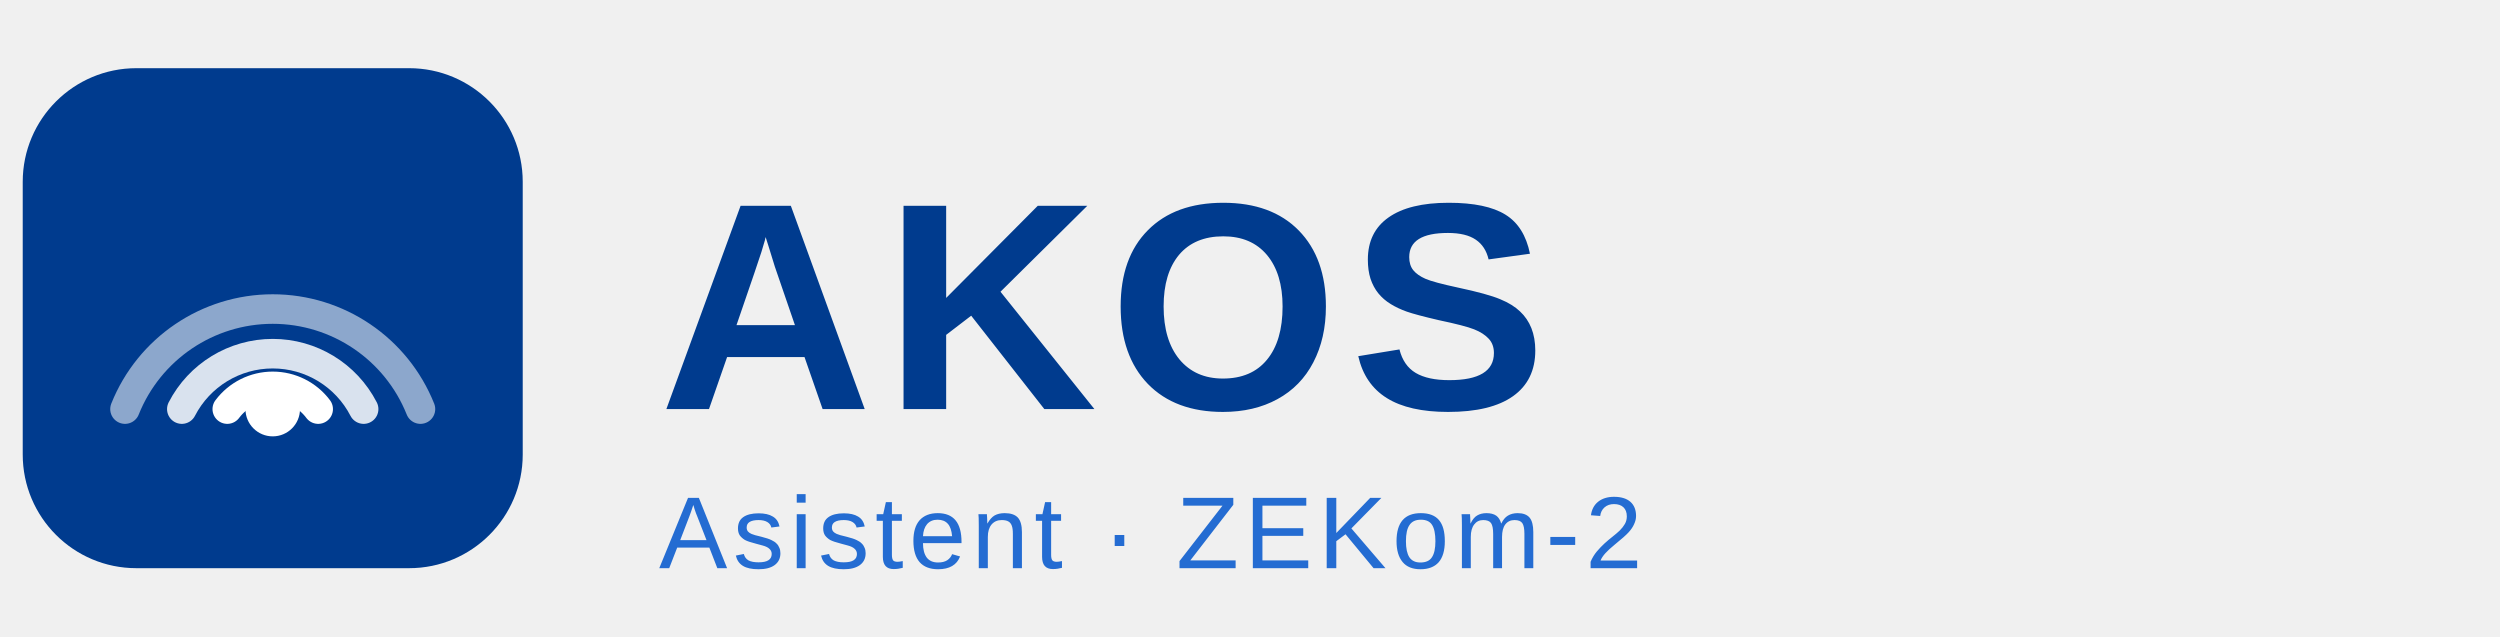
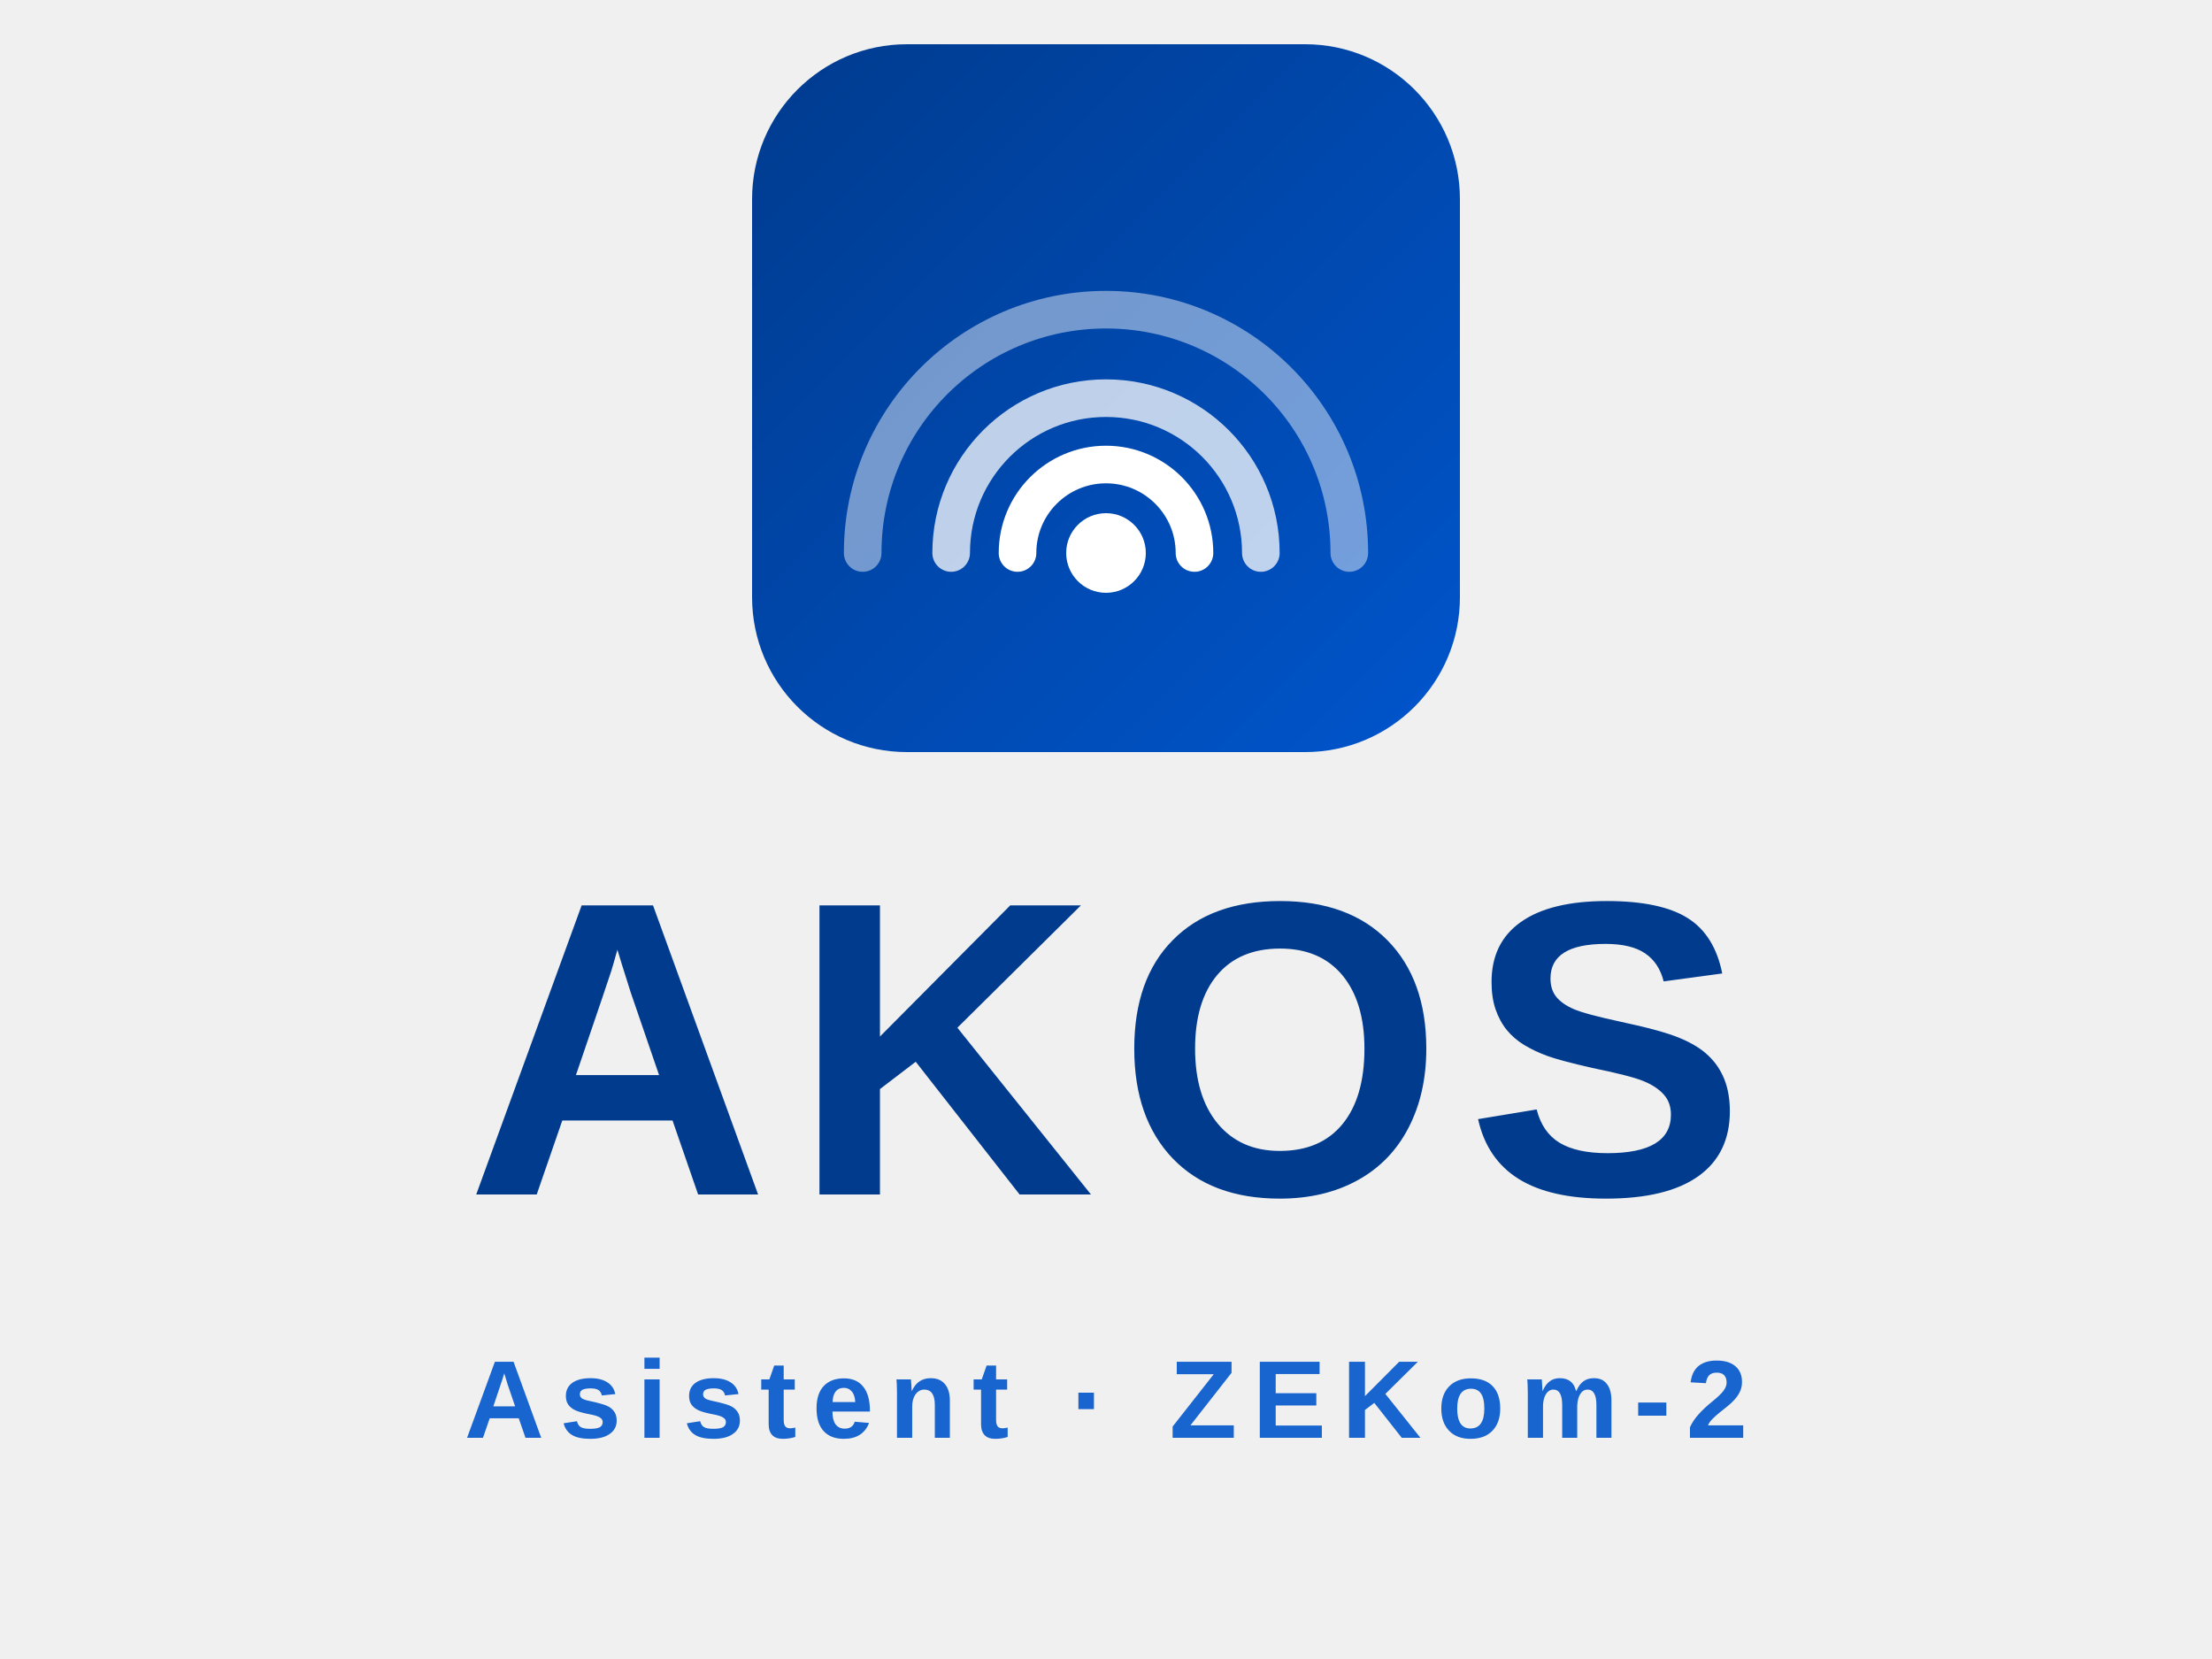
- <svg xmlns="http://www.w3.org/2000/svg" viewBox="0 0 220 56" width="220" height="56" fill="none">
-   <rect x="2" y="6" width="44" height="44" rx="10" fill="#003B8E" />
-   <g stroke="#ffffff" stroke-width="2.6" stroke-linecap="round" fill="none">
-     <path d="M11 36 A 14 14 0 0 1 37 36" opacity="0.55" />
-     <path d="M16 36 A 9 9 0 0 1 32 36" opacity="0.85" />
-     <path d="M20 36 A 5 5 0 0 1 28 36" />
+ <svg xmlns="http://www.w3.org/2000/svg" viewBox="0 0 200 150" width="200" height="150" fill="none">
+   <defs>
+     <linearGradient id="akosGrad" x1="0" y1="0" x2="1" y2="1">
+       <stop offset="0%" stop-color="#003B8E" />
+       <stop offset="100%" stop-color="#0055CC" />
+     </linearGradient>
+   </defs>
+   <rect x="68" y="4" width="64" height="64" rx="14" fill="url(#akosGrad)" />
+   <g stroke="#ffffff" stroke-width="3.4" stroke-linecap="round" fill="none">
+     <path d="M78 50 A 22 22 0 0 1 122 50" opacity="0.45" />
+     <path d="M86 50 A 14 14 0 0 1 114 50" opacity="0.75" />
+     <path d="M92 50 A 8 8 0 0 1 108 50" />
  </g>
-   <circle cx="24" cy="36" r="2.4" fill="#ffffff" />
-   <text x="58" y="36" font-family="'Segoe UI', 'Helvetica Neue', Arial, sans-serif" font-weight="800" font-size="26" fill="#003B8E" letter-spacing="1">AKOS</text>
-   <text x="58" y="50" font-family="'Segoe UI', 'Helvetica Neue', Arial, sans-serif" font-weight="500" font-size="9" fill="#0055CC" letter-spacing="0.5" opacity="0.85">Asistent · ZEKom-2</text>
+   <circle cx="100" cy="50" r="3.6" fill="#ffffff" />
+   <text x="100" y="108" text-anchor="middle" font-family="'Segoe UI', 'Helvetica Neue', Arial, sans-serif" font-weight="800" font-size="38" fill="#003B8E" letter-spacing="2">AKOS</text>
+   <text x="100" y="130" text-anchor="middle" font-family="'Segoe UI', 'Helvetica Neue', Arial, sans-serif" font-weight="600" font-size="10" fill="#0055CC" letter-spacing="1.4" opacity="0.9">Asistent · ZEKom-2</text>
</svg>
